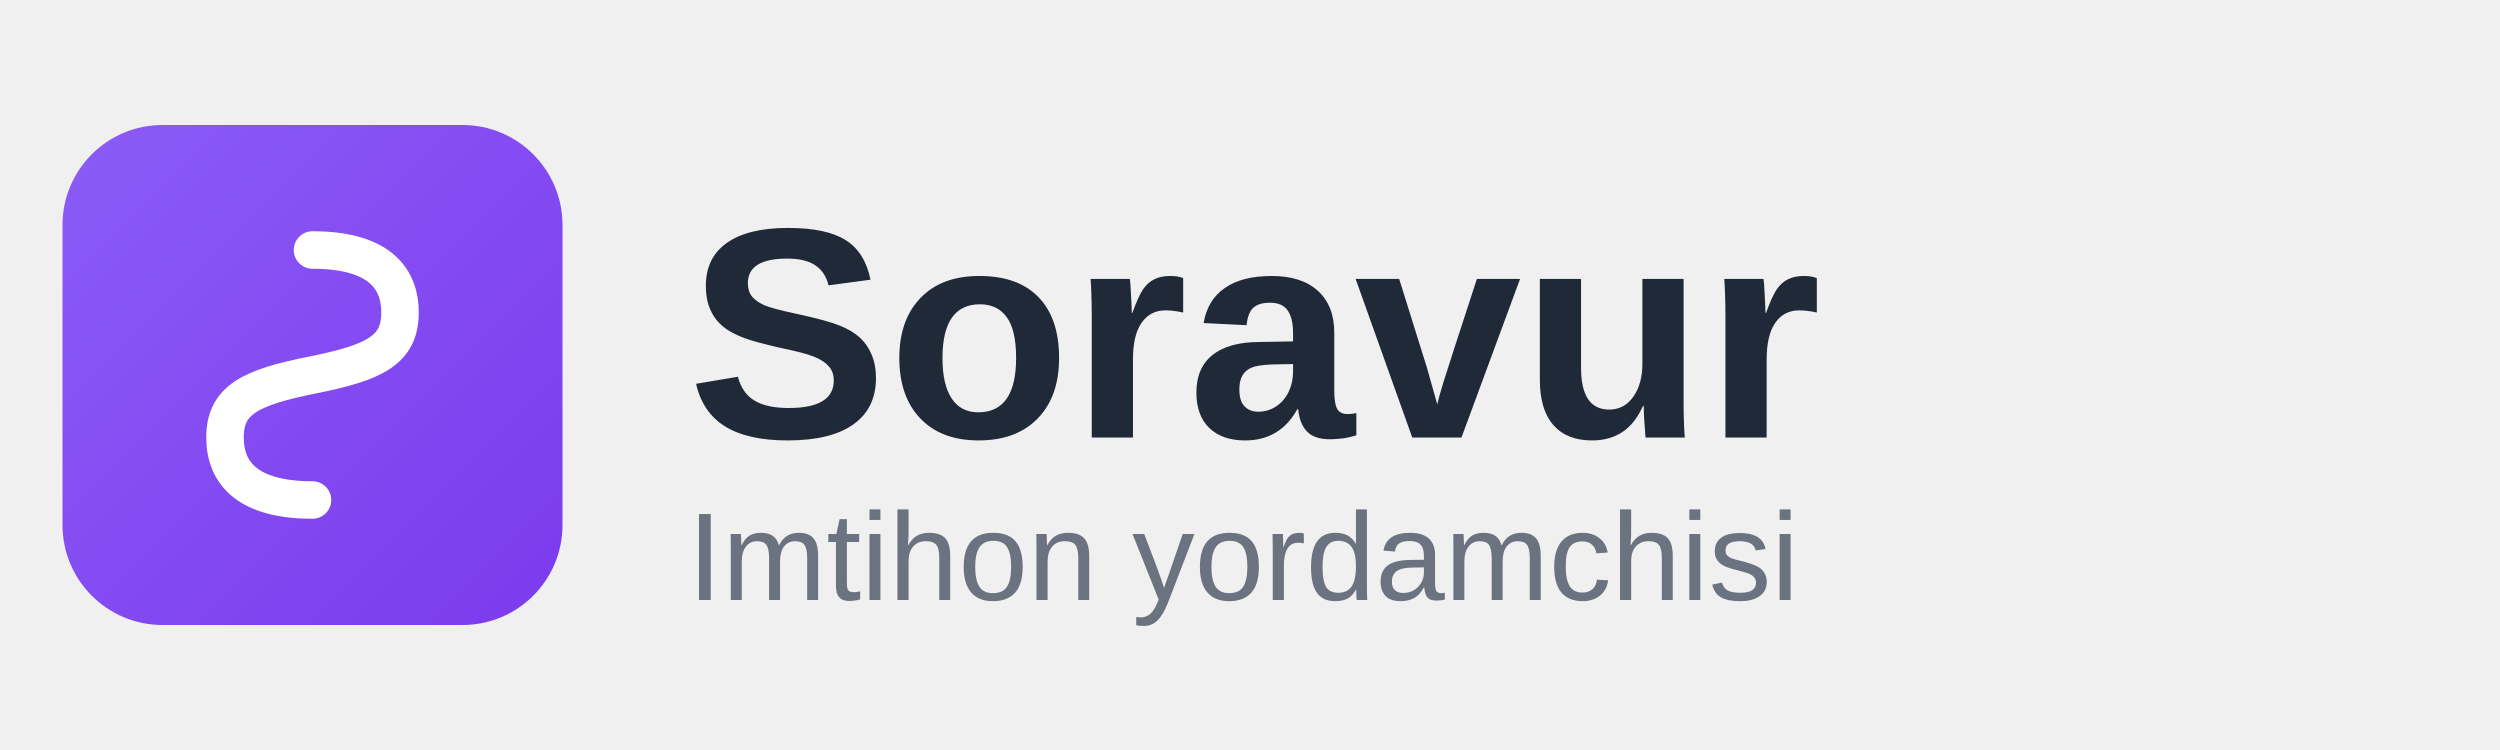
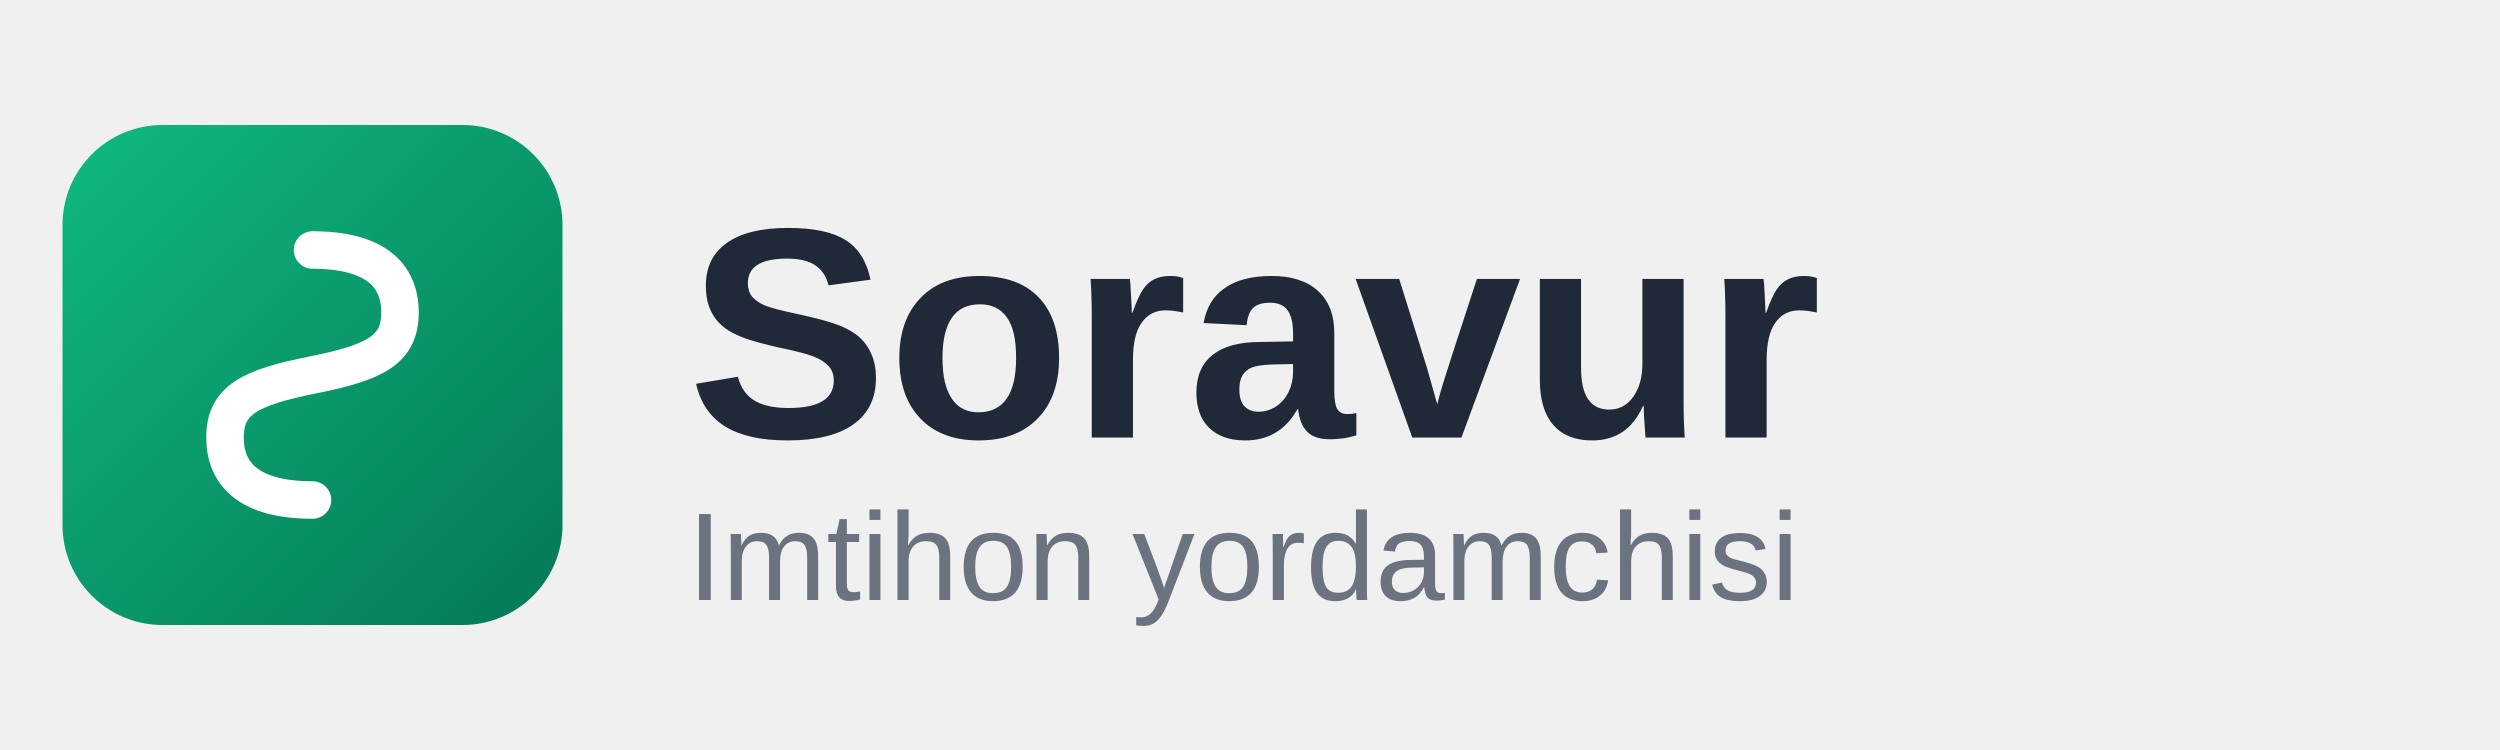
<svg xmlns="http://www.w3.org/2000/svg" width="200" height="60" viewBox="0 0 200 60" fill="none">
  <rect x="5" y="10" width="40" height="40" rx="8" fill="url(#gradient1)" />
  <path d="M25 20 C30 20, 32 22, 32 25 C32 28, 30 29, 25 30 C20 31, 18 32, 18 35 C18 38, 20 40, 25 40" stroke="white" stroke-width="3" stroke-linecap="round" fill="none" />
  <text x="55" y="35" font-family="Arial, sans-serif" font-size="24" font-weight="bold" fill="#1f2937">
    Soravur
  </text>
  <text x="55" y="48" font-family="Arial, sans-serif" font-size="10" fill="#6b7280">
    Imtihon yordamchisi
  </text>
  <defs>
    <linearGradient id="gradient1" x1="0%" y1="0%" x2="100%" y2="100%">
-       <stop offset="0%" style="stop-color:#8b5cf6;stop-opacity:1" />
-       <stop offset="100%" style="stop-color:#7c3aed;stop-opacity:1" />
+       <stop offset="0%" style="stop-color:#10b981;stop-opacity:1" />
+       <stop offset="100%" style="stop-color:#047857;stop-opacity:1" />
    </linearGradient>
  </defs>
</svg>
